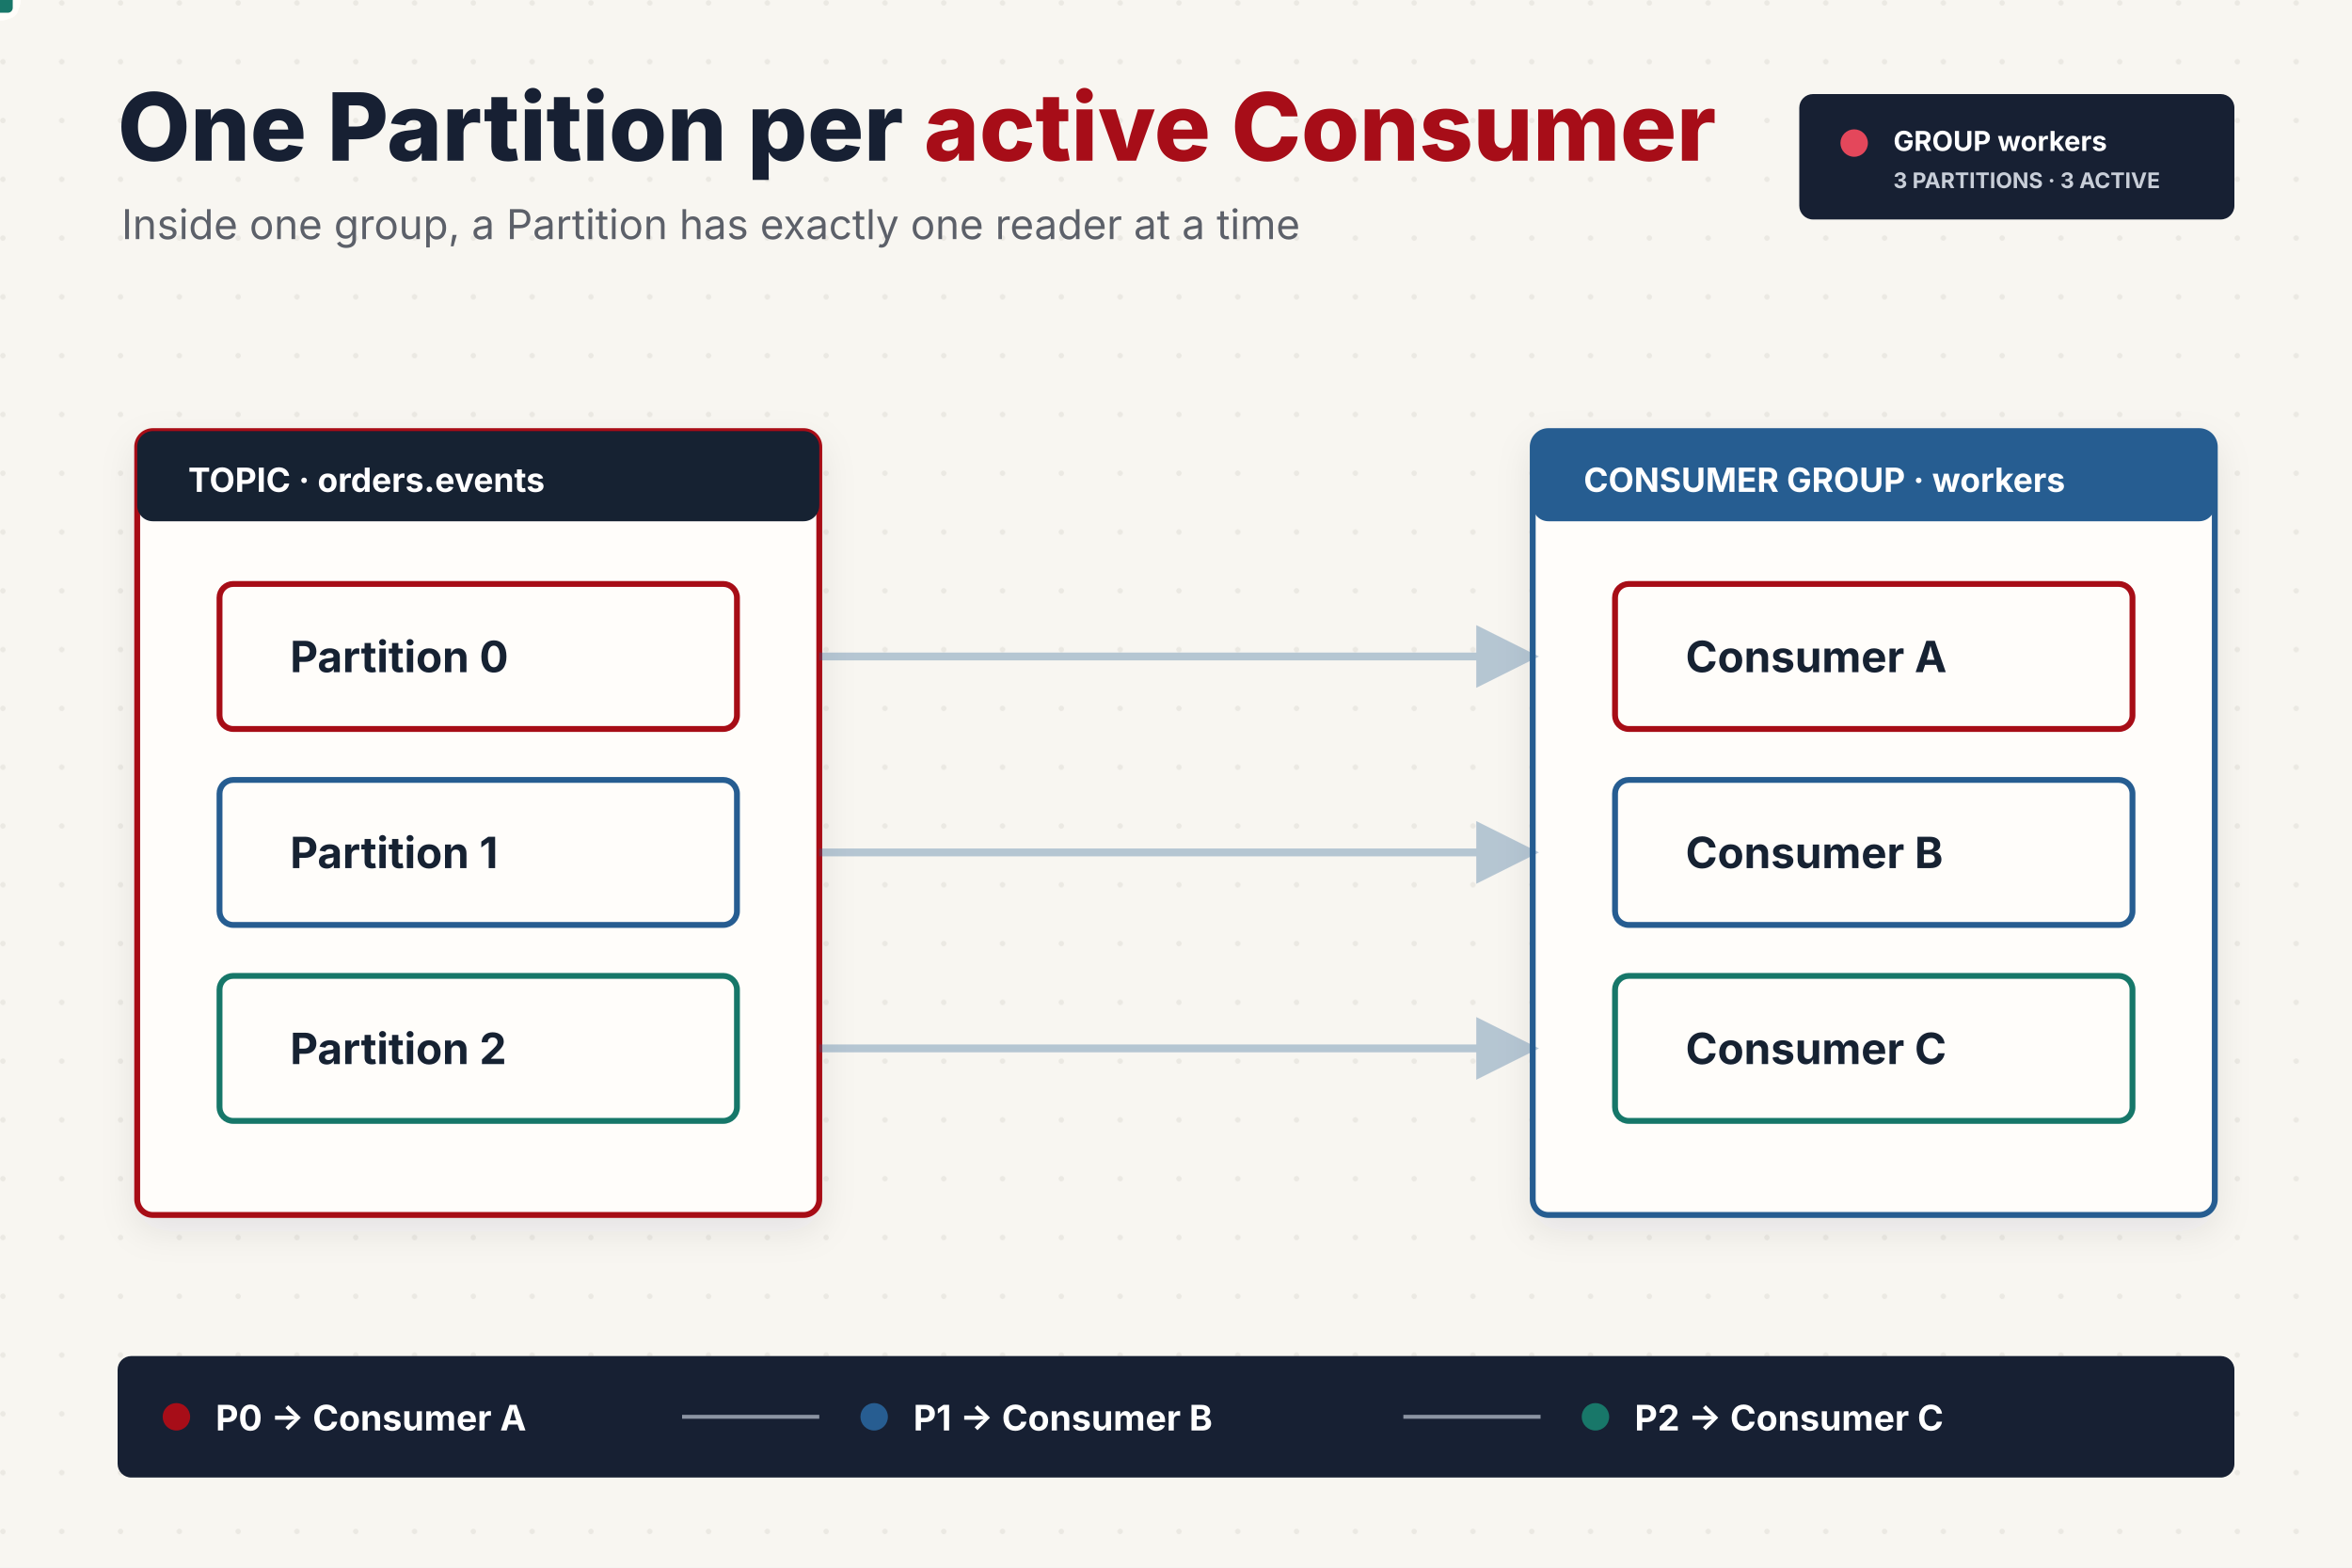
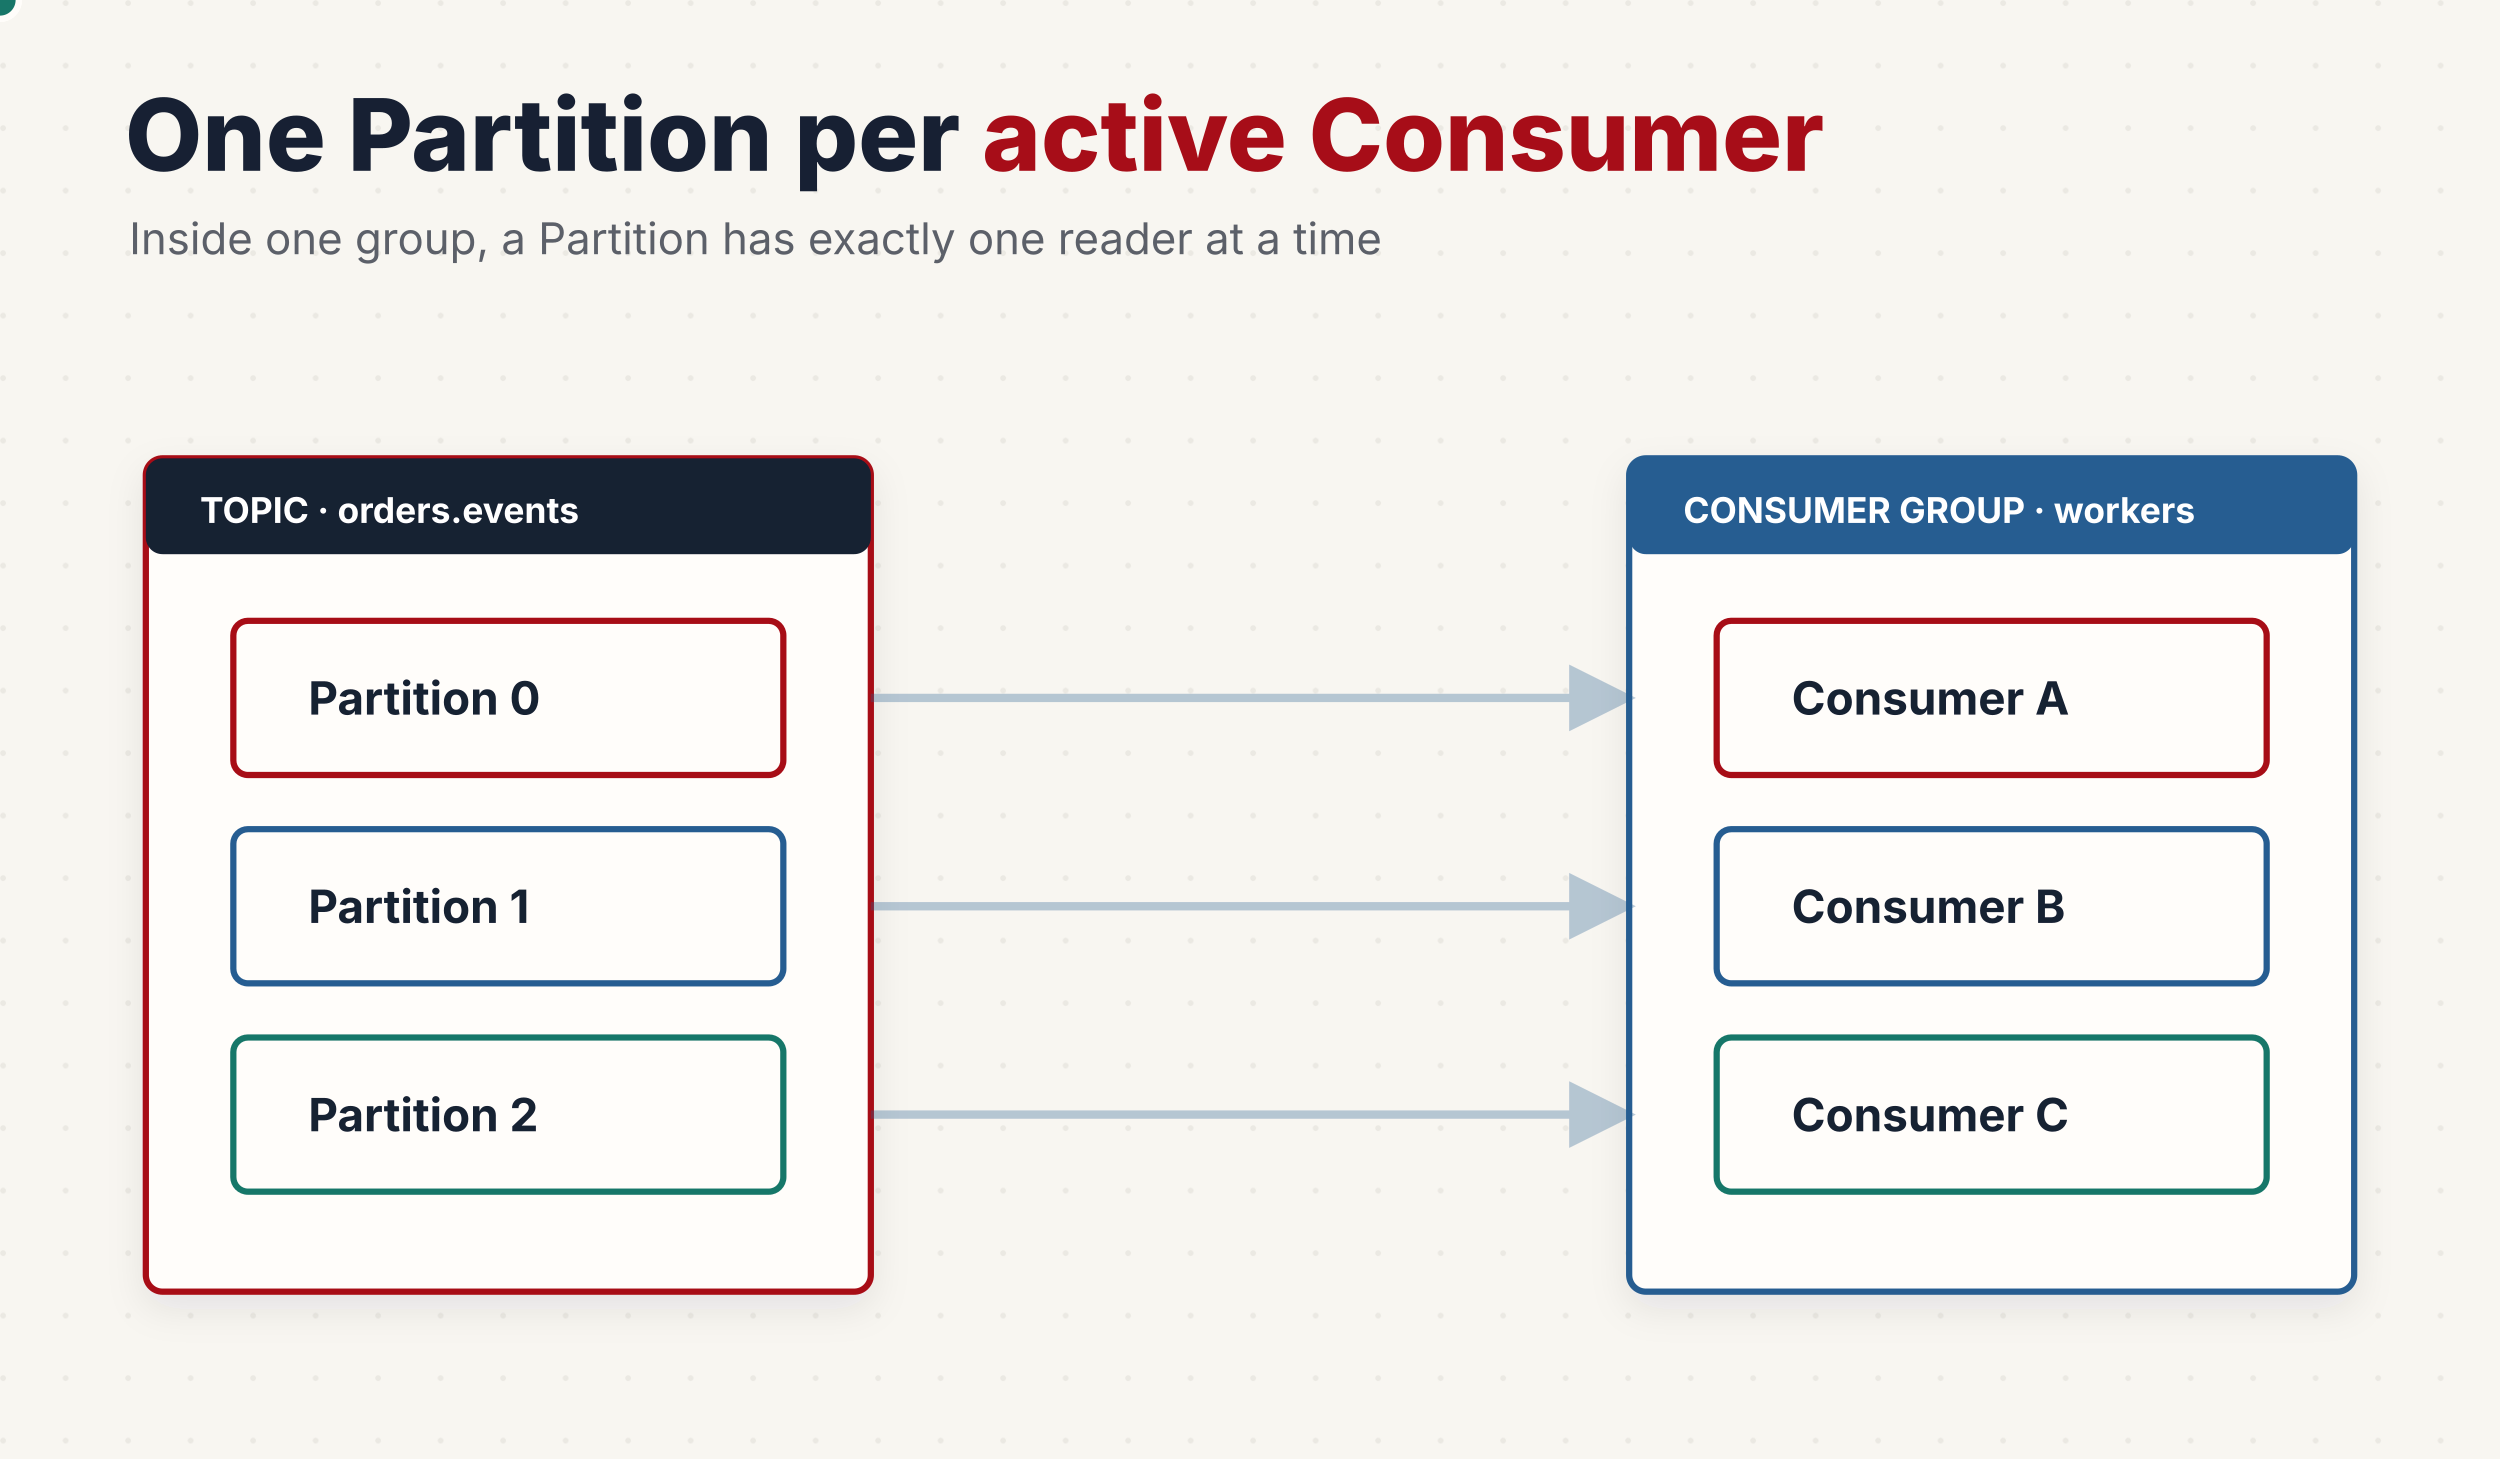
- <svg xmlns="http://www.w3.org/2000/svg" xmlns:xlink="http://www.w3.org/1999/xlink" width="960" height="640" viewBox="0 0 1200 800" role="img" aria-labelledby="title desc">
+ <svg xmlns="http://www.w3.org/2000/svg" xmlns:xlink="http://www.w3.org/1999/xlink" width="960" height="560" viewBox="0 0 1200 700" role="img" aria-labelledby="title desc">
  <defs>
    <pattern id="grid" width="30" height="30" patternUnits="userSpaceOnUse">
      <circle cx="1.5" cy="1.5" r="1.4" fill="#d9d6cf" opacity=".42" />
    </pattern>
    <filter id="shadow" x="-20%" y="-20%" width="140%" height="140%">
      <feDropShadow dx="0" dy="7" stdDeviation="9" flood-color="#172033" flood-opacity=".08" />
    </filter>
    <marker id="ab" viewBox="0 0 10 10" refX="9" refY="5" markerWidth="8" markerHeight="8" orient="auto">
      <path d="M0 0 10 5 0 10Z" fill="#275d91" />
    </marker>
    <path id="a0" d="M418 335H782" />
    <path id="a1" d="M418 435H782" />
    <path id="a2" d="M418 535H782" />
  </defs>
  <rect width="1200" height="800" fill="#f8f6f1" />
  <rect width="1200" height="800" fill="url(#grid)" />
  <g font-family="Inter,ui-sans-serif,system-ui,-apple-system,'Segoe UI',sans-serif">
    <text x="60" y="82" fill="#172033" font-size="48" font-weight="760">One Partition per <tspan fill="#a70d18">active Consumer</tspan>
    </text>
    <text x="62" y="122" fill="#5c6069" font-size="21">Inside one group, a Partition has exactly one reader at a time</text>
-     <g transform="translate(918 48)">
-       <rect width="222" height="64" rx="7" fill="#172033" />
-       <circle cx="28" cy="25" r="7" fill="#e4475b" />
-       <text x="48" y="29" fill="#fff" font-size="14" font-weight="750">GROUP workers</text>
-       <text x="48" y="48" fill="#c8ced8" font-size="11" font-weight="650">3 PARTITIONS · 3 ACTIVE</text>
-     </g>
    <g filter="url(#shadow)">
      <rect x="70" y="220" width="348" height="400" rx="8" fill="#fffdfa" stroke="#a70d18" stroke-width="3" />
      <rect x="70" y="220" width="348" height="46" rx="8" fill="#172033" />
      <text x="96" y="251" fill="#fff" font-size="17" font-weight="750">TOPIC · orders.events</text>
      <g fill="#fffdfa" stroke-width="3">
        <rect x="112" y="298" width="264" height="74" rx="7" stroke="#a70d18" />
        <rect x="112" y="398" width="264" height="74" rx="7" stroke="#275d91" />
        <rect x="112" y="498" width="264" height="74" rx="7" stroke="#187769" />
      </g>
      <g fill="#172033" font-size="22" font-weight="720">
        <text x="148" y="343">Partition 0</text>
        <text x="148" y="443">Partition 1</text>
        <text x="148" y="543">Partition 2</text>
      </g>
    </g>
    <g filter="url(#shadow)">
      <rect x="782" y="220" width="348" height="400" rx="8" fill="#fffdfa" stroke="#275d91" stroke-width="3" />
      <rect x="782" y="220" width="348" height="46" rx="8" fill="#275d91" />
      <text x="808" y="251" fill="#fff" font-size="17" font-weight="750">CONSUMER GROUP · workers</text>
      <g fill="#fffdfa" stroke-width="3">
        <rect x="824" y="298" width="264" height="74" rx="7" stroke="#a70d18" />
        <rect x="824" y="398" width="264" height="74" rx="7" stroke="#275d91" />
        <rect x="824" y="498" width="264" height="74" rx="7" stroke="#187769" />
      </g>
      <g fill="#172033" font-size="22" font-weight="720">
        <text x="860" y="343">Consumer A</text>
        <text x="860" y="443">Consumer B</text>
        <text x="860" y="543">Consumer C</text>
      </g>
    </g>
    <g fill="none" stroke="#275d91" stroke-width="4" marker-end="url(#ab)" opacity=".32">
      <use xlink:href="#a0" />
      <use xlink:href="#a1" />
      <use xlink:href="#a2" />
    </g>
    <g stroke="#fffdfa" stroke-width="3">
      <circle r="9" fill="#a70d18">
        <animateMotion dur="6s" begin="0s" repeatCount="indefinite">
          <mpath xlink:href="#a0" />
        </animateMotion>
      </circle>
      <circle r="9" fill="#275d91">
        <animateMotion dur="6s" begin="-2s" repeatCount="indefinite">
          <mpath xlink:href="#a1" />
        </animateMotion>
      </circle>
-       <rect x="-8" y="-8" width="16" height="16" rx="4" fill="#187769">
+       <circle r="9" fill="#187769">
        <animateMotion dur="6s" begin="-4s" repeatCount="indefinite">
          <mpath xlink:href="#a2" />
        </animateMotion>
-       </rect>
-     </g>
-     <g transform="translate(60 692)">
-       <rect width="1080" height="62" rx="7" fill="#172033" />
-       <circle cx="30" cy="31" r="7" fill="#a70d18" />
-       <text x="50" y="38" fill="#fff" font-size="18" font-weight="650">P0 → Consumer A</text>
-       <path d="M288 31H358" stroke="#8c94a3" stroke-width="2" />
-       <circle cx="386" cy="31" r="7" fill="#275d91" />
-       <text x="406" y="38" fill="#fff" font-size="18" font-weight="650">P1 → Consumer B</text>
-       <path d="M656 31H726" stroke="#8c94a3" stroke-width="2" />
-       <circle cx="754" cy="31" r="7" fill="#187769" />
-       <text x="774" y="38" fill="#fff" font-size="18" font-weight="650">P2 → Consumer C</text>
+       </circle>
    </g>
  </g>
</svg>
